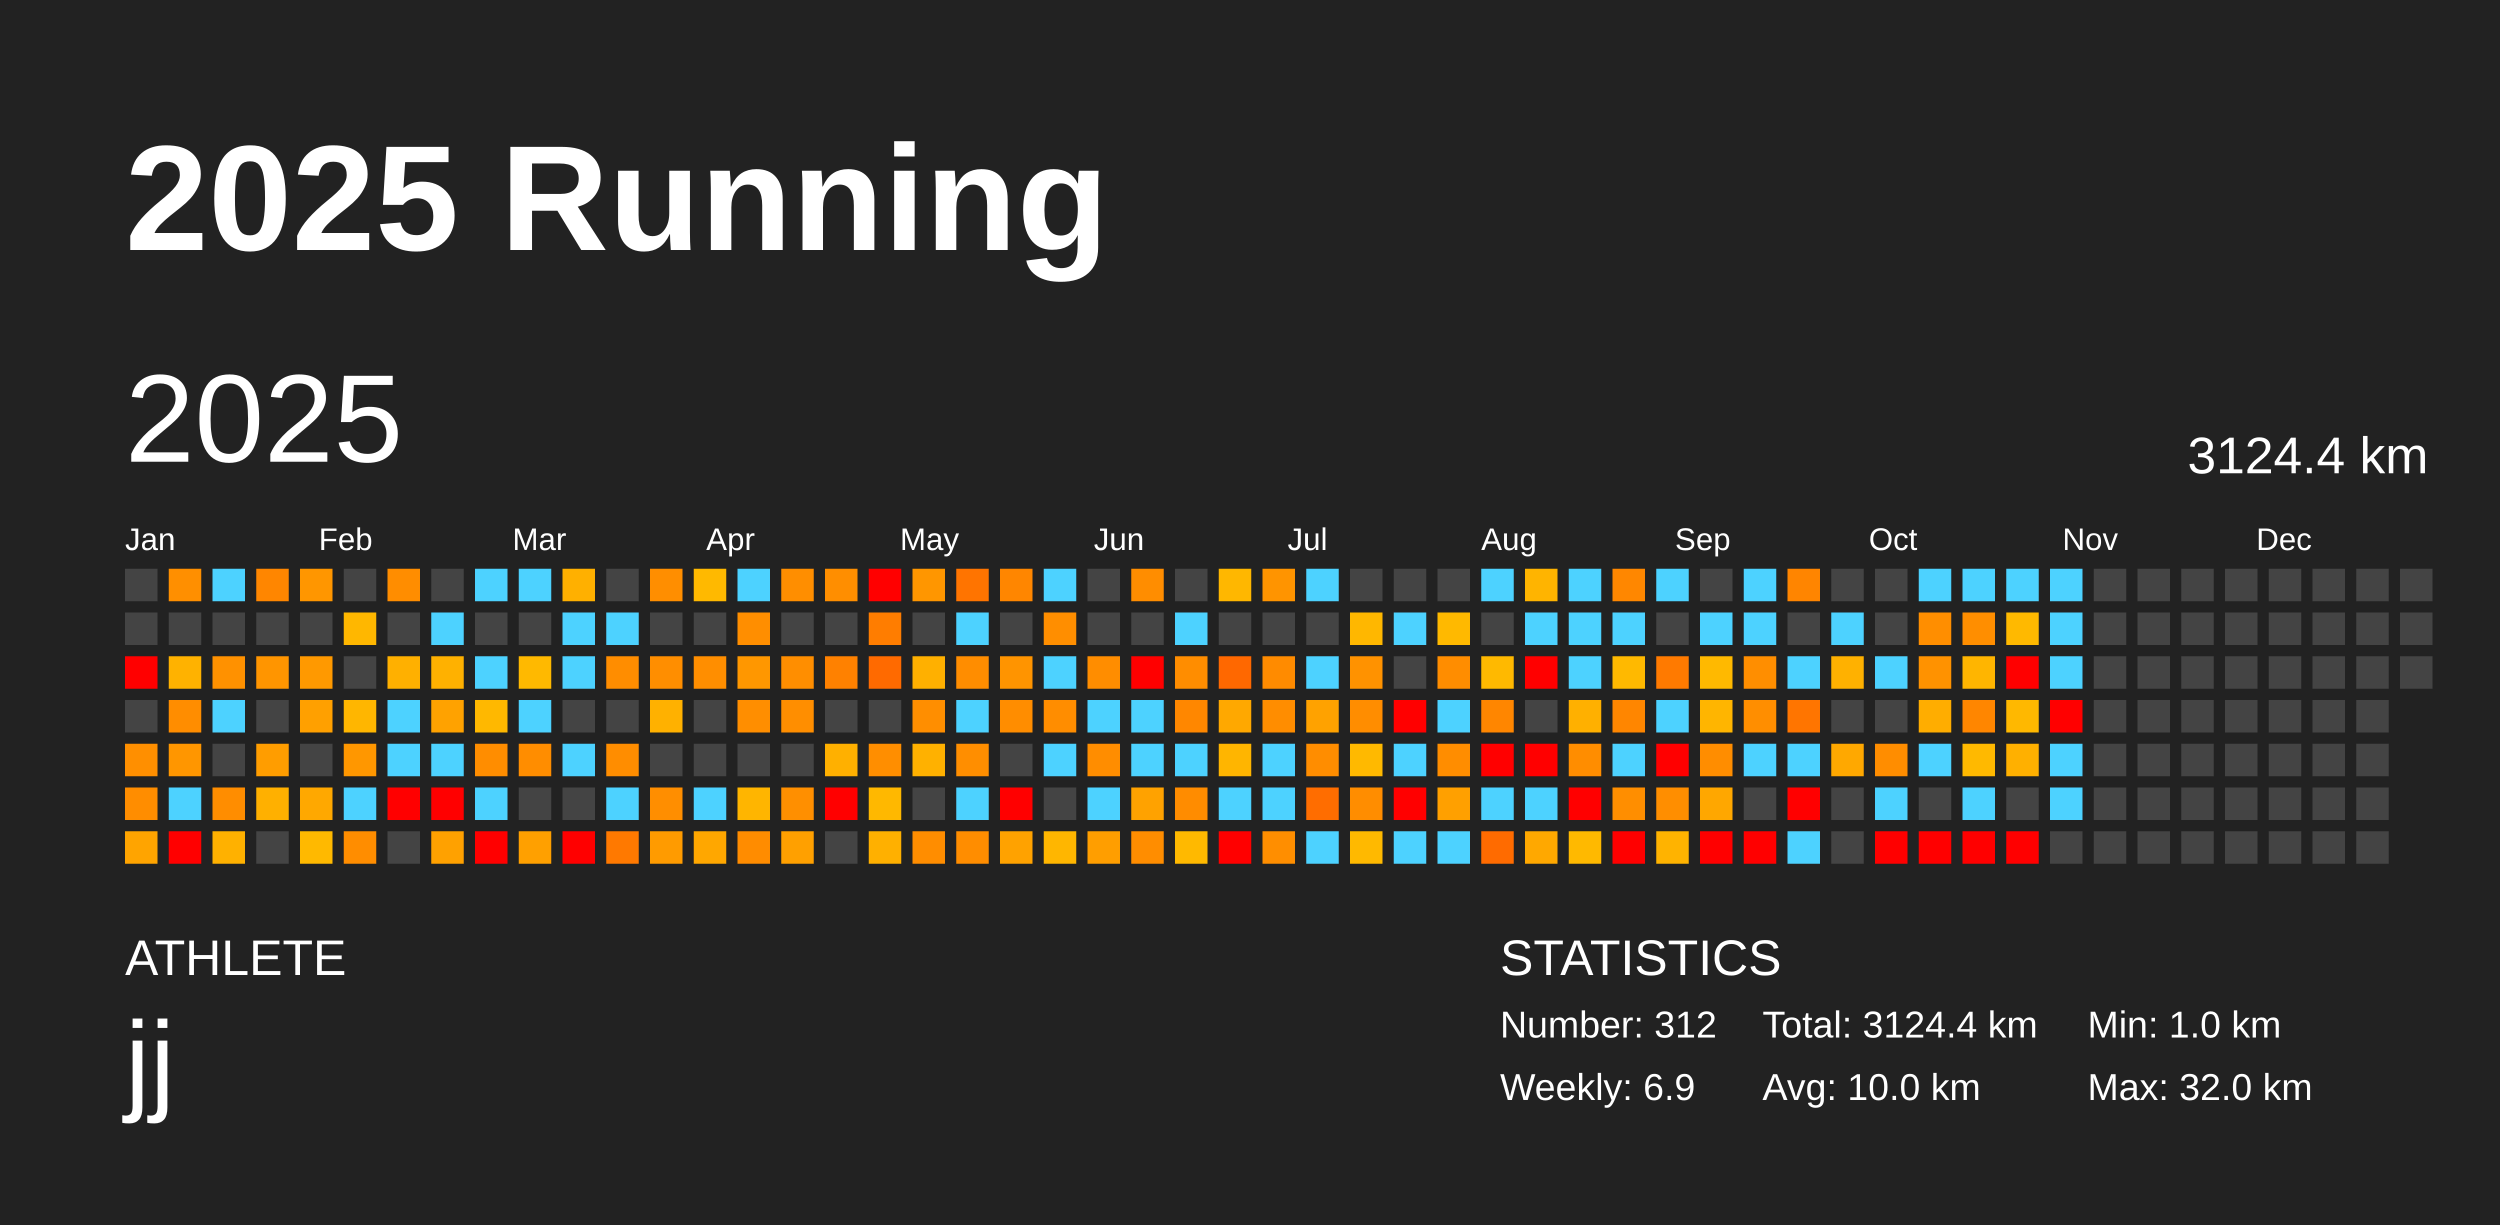
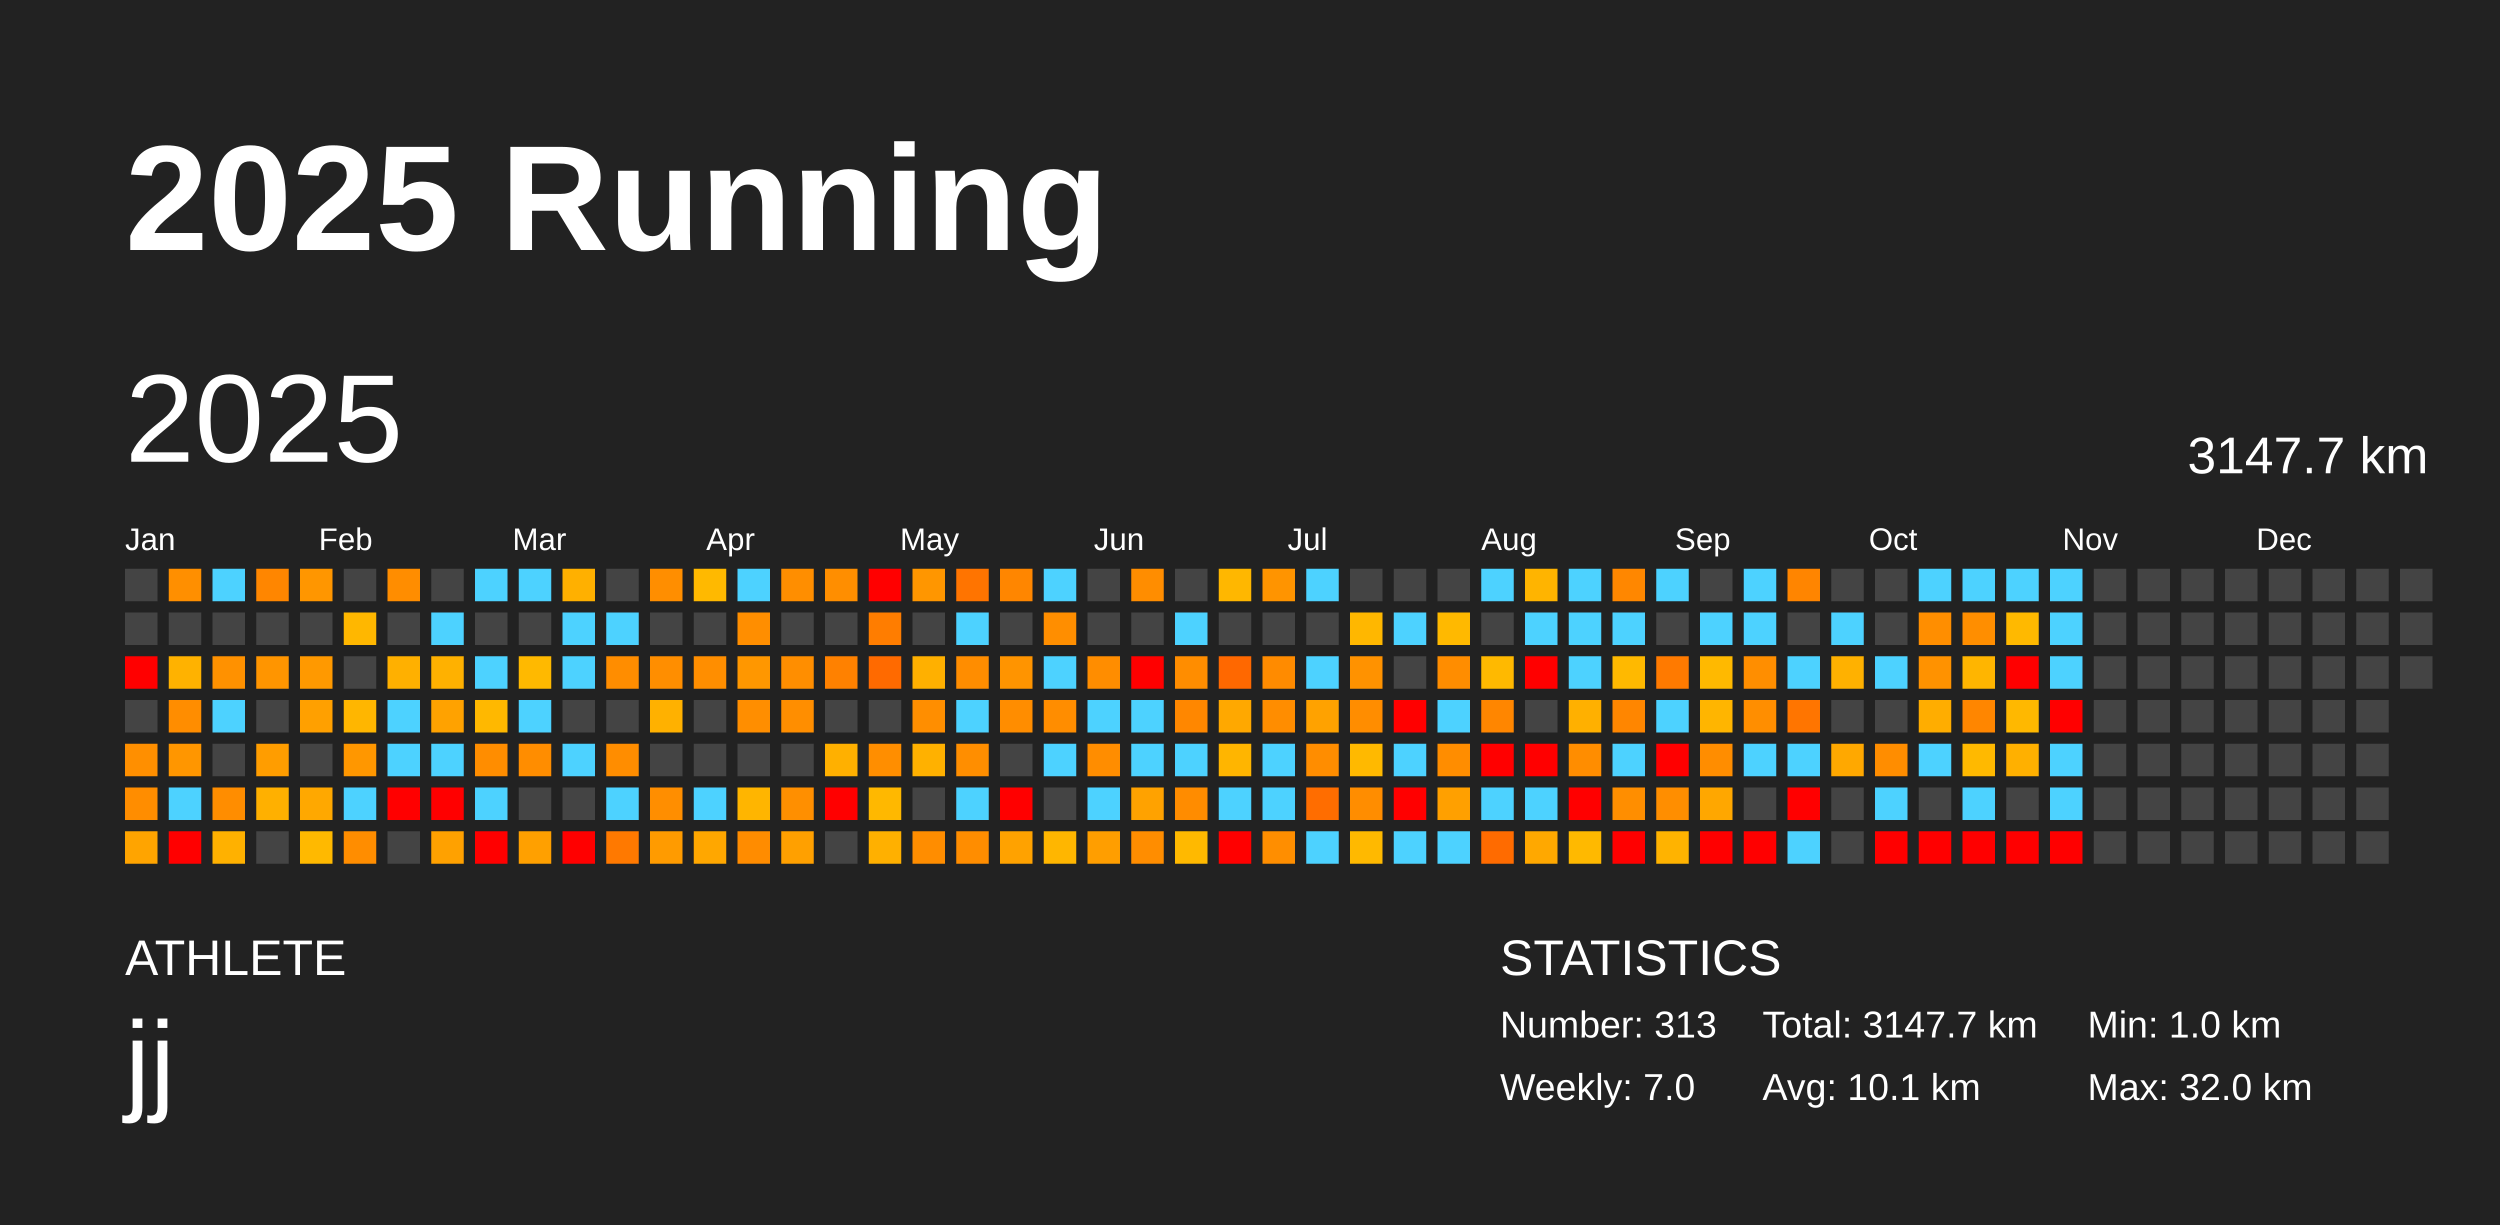
<svg xmlns="http://www.w3.org/2000/svg" baseProfile="full" height="98mm" version="1.1" viewBox="0,0,200,98" width="200mm">
  <defs />
  <rect fill="#222222" height="98" width="200" x="0" y="0" />
  <text fill="#FFFFFF" style="font-size:12px; font-family:Arial; font-weight:bold;" x="10" y="20">2025 Running</text>
  <text fill="#FFFFFF" style="font-size:4px; font-family:Arial" x="10" y="78">ATHLETE</text>
  <text fill="#FFFFFF" style="font-size:9px; font-family:Arial" x="10" y="88">jj</text>
  <text fill="#FFFFFF" style="font-size:4px; font-family:Arial" x="120" y="78">STATISTICS</text>
-   <text fill="#FFFFFF" style="font-size:3px; font-family:Arial" x="120" y="83">Number: 312</text>
-   <text fill="#FFFFFF" style="font-size:3px; font-family:Arial" x="120" y="88">Weekly: 6.9</text>
-   <text fill="#FFFFFF" style="font-size:3px; font-family:Arial" x="141" y="83">Total: 3124.4 km</text>
-   <text fill="#FFFFFF" style="font-size:3px; font-family:Arial" x="141" y="88">Avg: 10.0 km</text>
+   <text fill="#FFFFFF" style="font-size:3px; font-family:Arial" x="120" y="83">Number: 313</text>
+   <text fill="#FFFFFF" style="font-size:3px; font-family:Arial" x="120" y="88">Weekly: 7.0</text>
+   <text fill="#FFFFFF" style="font-size:3px; font-family:Arial" x="141" y="83">Total: 3147.7 km</text>
+   <text fill="#FFFFFF" style="font-size:3px; font-family:Arial" x="141" y="88">Avg: 10.1 km</text>
  <text fill="#FFFFFF" style="font-size:3px; font-family:Arial" x="167" y="83">Min: 1.0 km</text>
  <text fill="#FFFFFF" style="font-size:3px; font-family:Arial" x="167" y="88">Max: 32.0 km</text>
  <text dominant-baseline="hanging" fill="#FFFFFF" style="font-size:10.0px; font-family:Arial;" x="10" y="30">2025</text>
-   <text dominant-baseline="hanging" fill="#FFFFFF" style="font-size:4.125px; font-family:Arial;" x="175" y="35">3124.4 km</text>
+   <text dominant-baseline="hanging" fill="#FFFFFF" style="font-size:4.125px; font-family:Arial;" x="175" y="35">3147.7 km</text>
  <text fill="#FFFFFF" style="font-size:2.5px; font-family:Arial" x="10.0" y="44">Jan</text>
  <text fill="#FFFFFF" style="font-size:2.5px; font-family:Arial" x="25.5" y="44">Feb</text>
  <text fill="#FFFFFF" style="font-size:2.5px; font-family:Arial" x="41.0" y="44">Mar</text>
  <text fill="#FFFFFF" style="font-size:2.5px; font-family:Arial" x="56.5" y="44">Apr</text>
  <text fill="#FFFFFF" style="font-size:2.5px; font-family:Arial" x="72.0" y="44">May</text>
  <text fill="#FFFFFF" style="font-size:2.5px; font-family:Arial" x="87.5" y="44">Jun</text>
  <text fill="#FFFFFF" style="font-size:2.5px; font-family:Arial" x="103.0" y="44">Jul</text>
  <text fill="#FFFFFF" style="font-size:2.5px; font-family:Arial" x="118.5" y="44">Aug</text>
  <text fill="#FFFFFF" style="font-size:2.5px; font-family:Arial" x="134.0" y="44">Sep</text>
  <text fill="#FFFFFF" style="font-size:2.5px; font-family:Arial" x="149.5" y="44">Oct</text>
  <text fill="#FFFFFF" style="font-size:2.5px; font-family:Arial" x="165.0" y="44">Nov</text>
  <text fill="#FFFFFF" style="font-size:2.5px; font-family:Arial" x="180.5" y="44">Dec</text>
  <rect fill="#444444" height="2.6" width="2.6" x="10.0" y="45.5" />
  <rect fill="#444444" height="2.6" width="2.6" x="10.0" y="49.0" />
  <rect fill="red" height="2.6" width="2.6" x="10.0" y="52.5" />
  <rect fill="#444444" height="2.6" width="2.6" x="10.0" y="56.0" />
  <rect fill="#ff8f00" height="2.6" width="2.6" x="10.0" y="59.5" />
  <rect fill="#ff8d00" height="2.6" width="2.6" x="10.0" y="63.0" />
  <rect fill="#ffa400" height="2.6" width="2.6" x="10.0" y="66.5" />
  <rect fill="#ff8f00" height="2.6" width="2.6" x="13.5" y="45.5" />
  <rect fill="#444444" height="2.6" width="2.6" x="13.5" y="49.0" />
  <rect fill="#ffb200" height="2.6" width="2.6" x="13.5" y="52.5" />
  <rect fill="#ff8d00" height="2.6" width="2.6" x="13.5" y="56.0" />
  <rect fill="#ff9600" height="2.6" width="2.6" x="13.5" y="59.5" />
  <rect fill="#4dd2ff" height="2.6" width="2.6" x="13.5" y="63.0" />
  <rect fill="red" height="2.6" width="2.6" x="13.5" y="66.5" />
  <rect fill="#4dd2ff" height="2.6" width="2.6" x="17.0" y="45.5" />
  <rect fill="#444444" height="2.6" width="2.6" x="17.0" y="49.0" />
  <rect fill="#ff9100" height="2.6" width="2.6" x="17.0" y="52.5" />
  <rect fill="#4dd2ff" height="2.6" width="2.6" x="17.0" y="56.0" />
  <rect fill="#444444" height="2.6" width="2.6" x="17.0" y="59.5" />
  <rect fill="#ff8d00" height="2.6" width="2.6" x="17.0" y="63.0" />
  <rect fill="#ffb100" height="2.6" width="2.6" x="17.0" y="66.5" />
  <rect fill="#ff8600" height="2.6" width="2.6" x="20.5" y="45.5" />
  <rect fill="#444444" height="2.6" width="2.6" x="20.5" y="49.0" />
  <rect fill="#ff9500" height="2.6" width="2.6" x="20.5" y="52.5" />
  <rect fill="#444444" height="2.6" width="2.6" x="20.5" y="56.0" />
  <rect fill="#ff9d00" height="2.6" width="2.6" x="20.5" y="59.5" />
  <rect fill="#ffb000" height="2.6" width="2.6" x="20.5" y="63.0" />
  <rect fill="#444444" height="2.6" width="2.6" x="20.5" y="66.5" />
  <rect fill="#ff9600" height="2.6" width="2.6" x="24.0" y="45.5" />
  <rect fill="#444444" height="2.6" width="2.6" x="24.0" y="49.0" />
  <rect fill="#ff9900" height="2.6" width="2.6" x="24.0" y="52.5" />
  <rect fill="#ffa000" height="2.6" width="2.6" x="24.0" y="56.0" />
  <rect fill="#444444" height="2.6" width="2.6" x="24.0" y="59.5" />
  <rect fill="#ffa800" height="2.6" width="2.6" x="24.0" y="63.0" />
  <rect fill="#ffb900" height="2.6" width="2.6" x="24.0" y="66.5" />
  <rect fill="#444444" height="2.6" width="2.6" x="27.5" y="45.5" />
  <rect fill="#ffb700" height="2.6" width="2.6" x="27.5" y="49.0" />
  <rect fill="#444444" height="2.6" width="2.6" x="27.5" y="52.5" />
  <rect fill="#ffb600" height="2.6" width="2.6" x="27.5" y="56.0" />
  <rect fill="#ff9700" height="2.6" width="2.6" x="27.5" y="59.5" />
  <rect fill="#4dd2ff" height="2.6" width="2.6" x="27.5" y="63.0" />
  <rect fill="#ff8d00" height="2.6" width="2.6" x="27.5" y="66.5" />
  <rect fill="#ff8d00" height="2.6" width="2.6" x="31.0" y="45.5" />
  <rect fill="#444444" height="2.6" width="2.6" x="31.0" y="49.0" />
  <rect fill="#ffb000" height="2.6" width="2.6" x="31.0" y="52.5" />
  <rect fill="#4dd2ff" height="2.6" width="2.6" x="31.0" y="56.0" />
  <rect fill="#4dd2ff" height="2.6" width="2.6" x="31.0" y="59.5" />
  <rect fill="red" height="2.6" width="2.6" x="31.0" y="63.0" />
  <rect fill="#444444" height="2.6" width="2.6" x="31.0" y="66.5" />
  <rect fill="#444444" height="2.6" width="2.6" x="34.5" y="45.5" />
  <rect fill="#4dd2ff" height="2.6" width="2.6" x="34.5" y="49.0" />
  <rect fill="#ffb100" height="2.6" width="2.6" x="34.5" y="52.5" />
  <rect fill="#ffa200" height="2.6" width="2.6" x="34.5" y="56.0" />
  <rect fill="#4dd2ff" height="2.6" width="2.6" x="34.5" y="59.5" />
  <rect fill="red" height="2.6" width="2.6" x="34.5" y="63.0" />
  <rect fill="#ffa100" height="2.6" width="2.6" x="34.5" y="66.5" />
  <rect fill="#4dd2ff" height="2.6" width="2.6" x="38.0" y="45.5" />
  <rect fill="#444444" height="2.6" width="2.6" x="38.0" y="49.0" />
  <rect fill="#4dd2ff" height="2.6" width="2.6" x="38.0" y="52.5" />
  <rect fill="#ffb800" height="2.6" width="2.6" x="38.0" y="56.0" />
  <rect fill="#ff8d00" height="2.6" width="2.6" x="38.0" y="59.5" />
  <rect fill="#4dd2ff" height="2.6" width="2.6" x="38.0" y="63.0" />
  <rect fill="red" height="2.6" width="2.6" x="38.0" y="66.5" />
  <rect fill="#4dd2ff" height="2.6" width="2.6" x="41.5" y="45.5" />
  <rect fill="#444444" height="2.6" width="2.6" x="41.5" y="49.0" />
  <rect fill="#ffb900" height="2.6" width="2.6" x="41.5" y="52.5" />
  <rect fill="#4dd2ff" height="2.6" width="2.6" x="41.5" y="56.0" />
  <rect fill="#ff8d00" height="2.6" width="2.6" x="41.5" y="59.5" />
  <rect fill="#444444" height="2.6" width="2.6" x="41.5" y="63.0" />
  <rect fill="#ffa000" height="2.6" width="2.6" x="41.5" y="66.5" />
  <rect fill="#ffb000" height="2.6" width="2.6" x="45.0" y="45.5" />
  <rect fill="#4dd2ff" height="2.6" width="2.6" x="45.0" y="49.0" />
  <rect fill="#4dd2ff" height="2.6" width="2.6" x="45.0" y="52.5" />
  <rect fill="#444444" height="2.6" width="2.6" x="45.0" y="56.0" />
  <rect fill="#4dd2ff" height="2.6" width="2.6" x="45.0" y="59.5" />
  <rect fill="#444444" height="2.6" width="2.6" x="45.0" y="63.0" />
  <rect fill="red" height="2.6" width="2.6" x="45.0" y="66.5" />
  <rect fill="#444444" height="2.6" width="2.6" x="48.5" y="45.5" />
  <rect fill="#4dd2ff" height="2.6" width="2.6" x="48.5" y="49.0" />
  <rect fill="#ff8d00" height="2.6" width="2.6" x="48.5" y="52.5" />
  <rect fill="#444444" height="2.6" width="2.6" x="48.5" y="56.0" />
  <rect fill="#ff8d00" height="2.6" width="2.6" x="48.5" y="59.5" />
  <rect fill="#4dd2ff" height="2.6" width="2.6" x="48.5" y="63.0" />
  <rect fill="#ff7900" height="2.6" width="2.6" x="48.5" y="66.5" />
  <rect fill="#ff8e00" height="2.6" width="2.6" x="52.0" y="45.5" />
  <rect fill="#444444" height="2.6" width="2.6" x="52.0" y="49.0" />
  <rect fill="#ff8e00" height="2.6" width="2.6" x="52.0" y="52.5" />
  <rect fill="#ffb100" height="2.6" width="2.6" x="52.0" y="56.0" />
  <rect fill="#444444" height="2.6" width="2.6" x="52.0" y="59.5" />
  <rect fill="#ff8e00" height="2.6" width="2.6" x="52.0" y="63.0" />
  <rect fill="#ff9b00" height="2.6" width="2.6" x="52.0" y="66.5" />
  <rect fill="#ffb900" height="2.6" width="2.6" x="55.5" y="45.5" />
  <rect fill="#444444" height="2.6" width="2.6" x="55.5" y="49.0" />
  <rect fill="#ff8e00" height="2.6" width="2.6" x="55.5" y="52.5" />
  <rect fill="#444444" height="2.6" width="2.6" x="55.5" y="56.0" />
  <rect fill="#444444" height="2.6" width="2.6" x="55.5" y="59.5" />
  <rect fill="#4dd2ff" height="2.6" width="2.6" x="55.5" y="63.0" />
  <rect fill="#ffa700" height="2.6" width="2.6" x="55.5" y="66.5" />
  <rect fill="#4dd2ff" height="2.6" width="2.6" x="59.0" y="45.5" />
  <rect fill="#ff8e00" height="2.6" width="2.6" x="59.0" y="49.0" />
  <rect fill="#ff9700" height="2.6" width="2.6" x="59.0" y="52.5" />
  <rect fill="#ff8e00" height="2.6" width="2.6" x="59.0" y="56.0" />
  <rect fill="#444444" height="2.6" width="2.6" x="59.0" y="59.5" />
  <rect fill="#ffb500" height="2.6" width="2.6" x="59.0" y="63.0" />
  <rect fill="#ff8c00" height="2.6" width="2.6" x="59.0" y="66.5" />
  <rect fill="#ff8e00" height="2.6" width="2.6" x="62.5" y="45.5" />
  <rect fill="#444444" height="2.6" width="2.6" x="62.5" y="49.0" />
  <rect fill="#ff8e00" height="2.6" width="2.6" x="62.5" y="52.5" />
  <rect fill="#ff8e00" height="2.6" width="2.6" x="62.5" y="56.0" />
  <rect fill="#444444" height="2.6" width="2.6" x="62.5" y="59.5" />
  <rect fill="#ff8f00" height="2.6" width="2.6" x="62.5" y="63.0" />
  <rect fill="#ffa000" height="2.6" width="2.6" x="62.5" y="66.5" />
  <rect fill="#ff8e00" height="2.6" width="2.6" x="66.0" y="45.5" />
  <rect fill="#444444" height="2.6" width="2.6" x="66.0" y="49.0" />
  <rect fill="#ff8100" height="2.6" width="2.6" x="66.0" y="52.5" />
  <rect fill="#444444" height="2.6" width="2.6" x="66.0" y="56.0" />
  <rect fill="#ffb000" height="2.6" width="2.6" x="66.0" y="59.5" />
  <rect fill="red" height="2.6" width="2.6" x="66.0" y="63.0" />
  <rect fill="#444444" height="2.6" width="2.6" x="66.0" y="66.5" />
  <rect fill="red" height="2.6" width="2.6" x="69.5" y="45.5" />
  <rect fill="#ff7d00" height="2.6" width="2.6" x="69.5" y="49.0" />
  <rect fill="#ff6a00" height="2.6" width="2.6" x="69.5" y="52.5" />
  <rect fill="#444444" height="2.6" width="2.6" x="69.5" y="56.0" />
  <rect fill="#ff8e00" height="2.6" width="2.6" x="69.5" y="59.5" />
  <rect fill="#ffb800" height="2.6" width="2.6" x="69.5" y="63.0" />
  <rect fill="#ffb000" height="2.6" width="2.6" x="69.5" y="66.5" />
  <rect fill="#ff9600" height="2.6" width="2.6" x="73.0" y="45.5" />
  <rect fill="#444444" height="2.6" width="2.6" x="73.0" y="49.0" />
  <rect fill="#ffb000" height="2.6" width="2.6" x="73.0" y="52.5" />
  <rect fill="#ff8e00" height="2.6" width="2.6" x="73.0" y="56.0" />
  <rect fill="#ffb100" height="2.6" width="2.6" x="73.0" y="59.5" />
  <rect fill="#444444" height="2.6" width="2.6" x="73.0" y="63.0" />
  <rect fill="#ff8d00" height="2.6" width="2.6" x="73.0" y="66.5" />
  <rect fill="#ff7400" height="2.6" width="2.6" x="76.5" y="45.5" />
  <rect fill="#4dd2ff" height="2.6" width="2.6" x="76.5" y="49.0" />
  <rect fill="#ff8d00" height="2.6" width="2.6" x="76.5" y="52.5" />
  <rect fill="#4dd2ff" height="2.6" width="2.6" x="76.5" y="56.0" />
  <rect fill="#ff8e00" height="2.6" width="2.6" x="76.5" y="59.5" />
  <rect fill="#4dd2ff" height="2.6" width="2.6" x="76.5" y="63.0" />
  <rect fill="#ff8d00" height="2.6" width="2.6" x="76.5" y="66.5" />
  <rect fill="#ff8600" height="2.6" width="2.6" x="80.0" y="45.5" />
  <rect fill="#444444" height="2.6" width="2.6" x="80.0" y="49.0" />
  <rect fill="#ff9400" height="2.6" width="2.6" x="80.0" y="52.5" />
  <rect fill="#ff8d00" height="2.6" width="2.6" x="80.0" y="56.0" />
  <rect fill="#444444" height="2.6" width="2.6" x="80.0" y="59.5" />
  <rect fill="red" height="2.6" width="2.6" x="80.0" y="63.0" />
  <rect fill="#ffa200" height="2.6" width="2.6" x="80.0" y="66.5" />
  <rect fill="#4dd2ff" height="2.6" width="2.6" x="83.5" y="45.5" />
  <rect fill="#ff8e00" height="2.6" width="2.6" x="83.5" y="49.0" />
  <rect fill="#4dd2ff" height="2.6" width="2.6" x="83.5" y="52.5" />
  <rect fill="#ff8d00" height="2.6" width="2.6" x="83.5" y="56.0" />
  <rect fill="#4dd2ff" height="2.6" width="2.6" x="83.5" y="59.5" />
  <rect fill="#444444" height="2.6" width="2.6" x="83.5" y="63.0" />
  <rect fill="#ffb600" height="2.6" width="2.6" x="83.5" y="66.5" />
  <rect fill="#444444" height="2.6" width="2.6" x="87.0" y="45.5" />
  <rect fill="#444444" height="2.6" width="2.6" x="87.0" y="49.0" />
  <rect fill="#ff8d00" height="2.6" width="2.6" x="87.0" y="52.5" />
  <rect fill="#4dd2ff" height="2.6" width="2.6" x="87.0" y="56.0" />
  <rect fill="#ff8d00" height="2.6" width="2.6" x="87.0" y="59.5" />
  <rect fill="#4dd2ff" height="2.6" width="2.6" x="87.0" y="63.0" />
  <rect fill="#ff9e00" height="2.6" width="2.6" x="87.0" y="66.5" />
  <rect fill="#ff8d00" height="2.6" width="2.6" x="90.5" y="45.5" />
  <rect fill="#444444" height="2.6" width="2.6" x="90.5" y="49.0" />
  <rect fill="red" height="2.6" width="2.6" x="90.5" y="52.5" />
  <rect fill="#4dd2ff" height="2.6" width="2.6" x="90.5" y="56.0" />
  <rect fill="#4dd2ff" height="2.6" width="2.6" x="90.5" y="59.5" />
  <rect fill="#ffa200" height="2.6" width="2.6" x="90.5" y="63.0" />
  <rect fill="#ff8d00" height="2.6" width="2.6" x="90.5" y="66.5" />
  <rect fill="#444444" height="2.6" width="2.6" x="94.0" y="45.5" />
  <rect fill="#4dd2ff" height="2.6" width="2.6" x="94.0" y="49.0" />
  <rect fill="#ff8d00" height="2.6" width="2.6" x="94.0" y="52.5" />
  <rect fill="#ff8700" height="2.6" width="2.6" x="94.0" y="56.0" />
  <rect fill="#4dd2ff" height="2.6" width="2.6" x="94.0" y="59.5" />
  <rect fill="#ff8c00" height="2.6" width="2.6" x="94.0" y="63.0" />
  <rect fill="#ffb900" height="2.6" width="2.6" x="94.0" y="66.5" />
  <rect fill="#ffb700" height="2.6" width="2.6" x="97.5" y="45.5" />
  <rect fill="#444444" height="2.6" width="2.6" x="97.5" y="49.0" />
  <rect fill="#ff6800" height="2.6" width="2.6" x="97.5" y="52.5" />
  <rect fill="#ffa800" height="2.6" width="2.6" x="97.5" y="56.0" />
  <rect fill="#ffb500" height="2.6" width="2.6" x="97.5" y="59.5" />
  <rect fill="#4dd2ff" height="2.6" width="2.6" x="97.5" y="63.0" />
  <rect fill="red" height="2.6" width="2.6" x="97.5" y="66.5" />
  <rect fill="#ff9400" height="2.6" width="2.6" x="101.0" y="45.5" />
  <rect fill="#444444" height="2.6" width="2.6" x="101.0" y="49.0" />
  <rect fill="#ff8b00" height="2.6" width="2.6" x="101.0" y="52.5" />
  <rect fill="#ff8d00" height="2.6" width="2.6" x="101.0" y="56.0" />
  <rect fill="#4dd2ff" height="2.6" width="2.6" x="101.0" y="59.5" />
  <rect fill="#4dd2ff" height="2.6" width="2.6" x="101.0" y="63.0" />
  <rect fill="#ff8e00" height="2.6" width="2.6" x="101.0" y="66.5" />
  <rect fill="#4dd2ff" height="2.6" width="2.6" x="104.5" y="45.5" />
  <rect fill="#444444" height="2.6" width="2.6" x="104.5" y="49.0" />
  <rect fill="#4dd2ff" height="2.6" width="2.6" x="104.5" y="52.5" />
  <rect fill="#ffa200" height="2.6" width="2.6" x="104.5" y="56.0" />
  <rect fill="#ff8d00" height="2.6" width="2.6" x="104.5" y="59.5" />
  <rect fill="#ff6d00" height="2.6" width="2.6" x="104.5" y="63.0" />
  <rect fill="#4dd2ff" height="2.6" width="2.6" x="104.5" y="66.5" />
  <rect fill="#444444" height="2.6" width="2.6" x="108.0" y="45.5" />
  <rect fill="#ffb700" height="2.6" width="2.6" x="108.0" y="49.0" />
  <rect fill="#ff9200" height="2.6" width="2.6" x="108.0" y="52.5" />
  <rect fill="#ff8d00" height="2.6" width="2.6" x="108.0" y="56.0" />
  <rect fill="#ffb900" height="2.6" width="2.6" x="108.0" y="59.5" />
  <rect fill="#ff8d00" height="2.6" width="2.6" x="108.0" y="63.0" />
  <rect fill="#ffb900" height="2.6" width="2.6" x="108.0" y="66.5" />
  <rect fill="#444444" height="2.6" width="2.6" x="111.5" y="45.5" />
  <rect fill="#4dd2ff" height="2.6" width="2.6" x="111.5" y="49.0" />
  <rect fill="#444444" height="2.6" width="2.6" x="111.5" y="52.5" />
  <rect fill="red" height="2.6" width="2.6" x="111.5" y="56.0" />
  <rect fill="#4dd2ff" height="2.6" width="2.6" x="111.5" y="59.5" />
  <rect fill="red" height="2.6" width="2.6" x="111.5" y="63.0" />
  <rect fill="#4dd2ff" height="2.6" width="2.6" x="111.5" y="66.5" />
  <rect fill="#444444" height="2.6" width="2.6" x="115.0" y="45.5" />
  <rect fill="#ffb900" height="2.6" width="2.6" x="115.0" y="49.0" />
  <rect fill="#ff8d00" height="2.6" width="2.6" x="115.0" y="52.5" />
  <rect fill="#4dd2ff" height="2.6" width="2.6" x="115.0" y="56.0" />
  <rect fill="#ff8d00" height="2.6" width="2.6" x="115.0" y="59.5" />
  <rect fill="#ffa000" height="2.6" width="2.6" x="115.0" y="63.0" />
  <rect fill="#4dd2ff" height="2.6" width="2.6" x="115.0" y="66.5" />
  <rect fill="#4dd2ff" height="2.6" width="2.6" x="118.5" y="45.5" />
  <rect fill="#444444" height="2.6" width="2.6" x="118.5" y="49.0" />
  <rect fill="#ffb900" height="2.6" width="2.6" x="118.5" y="52.5" />
  <rect fill="#ff8600" height="2.6" width="2.6" x="118.5" y="56.0" />
  <rect fill="red" height="2.6" width="2.6" x="118.5" y="59.5" />
  <rect fill="#4dd2ff" height="2.6" width="2.6" x="118.5" y="63.0" />
  <rect fill="#ff6b00" height="2.6" width="2.6" x="118.5" y="66.5" />
  <rect fill="#ffb400" height="2.6" width="2.6" x="122.0" y="45.5" />
  <rect fill="#4dd2ff" height="2.6" width="2.6" x="122.0" y="49.0" />
  <rect fill="red" height="2.6" width="2.6" x="122.0" y="52.5" />
  <rect fill="#444444" height="2.6" width="2.6" x="122.0" y="56.0" />
  <rect fill="red" height="2.6" width="2.6" x="122.0" y="59.5" />
  <rect fill="#4dd2ff" height="2.6" width="2.6" x="122.0" y="63.0" />
  <rect fill="#ffa800" height="2.6" width="2.6" x="122.0" y="66.5" />
  <rect fill="#4dd2ff" height="2.6" width="2.6" x="125.5" y="45.5" />
  <rect fill="#4dd2ff" height="2.6" width="2.6" x="125.5" y="49.0" />
  <rect fill="#4dd2ff" height="2.6" width="2.6" x="125.5" y="52.5" />
  <rect fill="#ffb000" height="2.6" width="2.6" x="125.5" y="56.0" />
  <rect fill="#ff8d00" height="2.6" width="2.6" x="125.5" y="59.5" />
  <rect fill="red" height="2.6" width="2.6" x="125.5" y="63.0" />
  <rect fill="#ffb900" height="2.6" width="2.6" x="125.5" y="66.5" />
  <rect fill="#ff8700" height="2.6" width="2.6" x="129.0" y="45.5" />
  <rect fill="#4dd2ff" height="2.6" width="2.6" x="129.0" y="49.0" />
  <rect fill="#ffb900" height="2.6" width="2.6" x="129.0" y="52.5" />
  <rect fill="#ff8600" height="2.6" width="2.6" x="129.0" y="56.0" />
  <rect fill="#4dd2ff" height="2.6" width="2.6" x="129.0" y="59.5" />
  <rect fill="#ff8e00" height="2.6" width="2.6" x="129.0" y="63.0" />
  <rect fill="red" height="2.6" width="2.6" x="129.0" y="66.5" />
  <rect fill="#4dd2ff" height="2.6" width="2.6" x="132.5" y="45.5" />
  <rect fill="#444444" height="2.6" width="2.6" x="132.5" y="49.0" />
  <rect fill="#ff7a00" height="2.6" width="2.6" x="132.5" y="52.5" />
  <rect fill="#4dd2ff" height="2.6" width="2.6" x="132.5" y="56.0" />
  <rect fill="red" height="2.6" width="2.6" x="132.5" y="59.5" />
  <rect fill="#ff8e00" height="2.6" width="2.6" x="132.5" y="63.0" />
  <rect fill="#ffb300" height="2.6" width="2.6" x="132.5" y="66.5" />
  <rect fill="#444444" height="2.6" width="2.6" x="136.0" y="45.5" />
  <rect fill="#4dd2ff" height="2.6" width="2.6" x="136.0" y="49.0" />
  <rect fill="#ffb900" height="2.6" width="2.6" x="136.0" y="52.5" />
  <rect fill="#ffb500" height="2.6" width="2.6" x="136.0" y="56.0" />
  <rect fill="#ff8d00" height="2.6" width="2.6" x="136.0" y="59.5" />
  <rect fill="#ffa700" height="2.6" width="2.6" x="136.0" y="63.0" />
  <rect fill="red" height="2.6" width="2.6" x="136.0" y="66.5" />
  <rect fill="#4dd2ff" height="2.6" width="2.6" x="139.5" y="45.5" />
  <rect fill="#4dd2ff" height="2.6" width="2.6" x="139.5" y="49.0" />
  <rect fill="#ff8e00" height="2.6" width="2.6" x="139.5" y="52.5" />
  <rect fill="#ff8e00" height="2.6" width="2.6" x="139.5" y="56.0" />
  <rect fill="#4dd2ff" height="2.6" width="2.6" x="139.5" y="59.5" />
  <rect fill="#444444" height="2.6" width="2.6" x="139.5" y="63.0" />
  <rect fill="red" height="2.6" width="2.6" x="139.5" y="66.5" />
  <rect fill="#ff8500" height="2.6" width="2.6" x="143.0" y="45.5" />
  <rect fill="#444444" height="2.6" width="2.6" x="143.0" y="49.0" />
  <rect fill="#4dd2ff" height="2.6" width="2.6" x="143.0" y="52.5" />
  <rect fill="#ff7500" height="2.6" width="2.6" x="143.0" y="56.0" />
  <rect fill="#4dd2ff" height="2.6" width="2.6" x="143.0" y="59.5" />
  <rect fill="red" height="2.6" width="2.6" x="143.0" y="63.0" />
  <rect fill="#4dd2ff" height="2.6" width="2.6" x="143.0" y="66.5" />
  <rect fill="#444444" height="2.6" width="2.6" x="146.5" y="45.5" />
  <rect fill="#4dd2ff" height="2.6" width="2.6" x="146.5" y="49.0" />
  <rect fill="#ffb100" height="2.6" width="2.6" x="146.5" y="52.5" />
  <rect fill="#444444" height="2.6" width="2.6" x="146.5" y="56.0" />
  <rect fill="#ffa800" height="2.6" width="2.6" x="146.5" y="59.5" />
  <rect fill="#444444" height="2.6" width="2.6" x="146.5" y="63.0" />
  <rect fill="#444444" height="2.6" width="2.6" x="146.5" y="66.5" />
  <rect fill="#444444" height="2.6" width="2.6" x="150.0" y="45.5" />
  <rect fill="#444444" height="2.6" width="2.6" x="150.0" y="49.0" />
  <rect fill="#4dd2ff" height="2.6" width="2.6" x="150.0" y="52.5" />
  <rect fill="#444444" height="2.6" width="2.6" x="150.0" y="56.0" />
  <rect fill="#ff8d00" height="2.6" width="2.6" x="150.0" y="59.5" />
  <rect fill="#4dd2ff" height="2.6" width="2.6" x="150.0" y="63.0" />
  <rect fill="red" height="2.6" width="2.6" x="150.0" y="66.5" />
  <rect fill="#4dd2ff" height="2.6" width="2.6" x="153.5" y="45.5" />
  <rect fill="#ff8e00" height="2.6" width="2.6" x="153.5" y="49.0" />
  <rect fill="#ff9200" height="2.6" width="2.6" x="153.5" y="52.5" />
  <rect fill="#ffad00" height="2.6" width="2.6" x="153.5" y="56.0" />
  <rect fill="#4dd2ff" height="2.6" width="2.6" x="153.5" y="59.5" />
  <rect fill="#444444" height="2.6" width="2.6" x="153.5" y="63.0" />
  <rect fill="red" height="2.6" width="2.6" x="153.5" y="66.5" />
  <rect fill="#4dd2ff" height="2.6" width="2.6" x="157.0" y="45.5" />
  <rect fill="#ff8e00" height="2.6" width="2.6" x="157.0" y="49.0" />
  <rect fill="#ffb500" height="2.6" width="2.6" x="157.0" y="52.5" />
  <rect fill="#ff8600" height="2.6" width="2.6" x="157.0" y="56.0" />
  <rect fill="#ffb900" height="2.6" width="2.6" x="157.0" y="59.5" />
  <rect fill="#4dd2ff" height="2.6" width="2.6" x="157.0" y="63.0" />
  <rect fill="red" height="2.6" width="2.6" x="157.0" y="66.5" />
  <rect fill="#4dd2ff" height="2.6" width="2.6" x="160.5" y="45.5" />
  <rect fill="#ffb900" height="2.6" width="2.6" x="160.5" y="49.0" />
  <rect fill="red" height="2.6" width="2.6" x="160.5" y="52.5" />
  <rect fill="#ffb800" height="2.6" width="2.6" x="160.5" y="56.0" />
  <rect fill="#ffb000" height="2.6" width="2.6" x="160.5" y="59.5" />
  <rect fill="#444444" height="2.6" width="2.6" x="160.5" y="63.0" />
  <rect fill="red" height="2.6" width="2.6" x="160.5" y="66.5" />
  <rect fill="#4dd2ff" height="2.6" width="2.6" x="164.0" y="45.5" />
  <rect fill="#4dd2ff" height="2.6" width="2.6" x="164.0" y="49.0" />
  <rect fill="#4dd2ff" height="2.6" width="2.6" x="164.0" y="52.5" />
  <rect fill="red" height="2.6" width="2.6" x="164.0" y="56.0" />
  <rect fill="#4dd2ff" height="2.6" width="2.6" x="164.0" y="59.5" />
  <rect fill="#4dd2ff" height="2.6" width="2.6" x="164.0" y="63.0" />
-   <rect fill="#444444" height="2.6" width="2.6" x="164.0" y="66.5" />
+   <rect fill="red" height="2.6" width="2.6" x="164.0" y="66.5" />
  <rect fill="#444444" height="2.6" width="2.6" x="167.5" y="45.5" />
  <rect fill="#444444" height="2.6" width="2.6" x="167.5" y="49.0" />
  <rect fill="#444444" height="2.6" width="2.6" x="167.5" y="52.5" />
  <rect fill="#444444" height="2.6" width="2.6" x="167.5" y="56.0" />
  <rect fill="#444444" height="2.6" width="2.6" x="167.5" y="59.5" />
  <rect fill="#444444" height="2.6" width="2.6" x="167.5" y="63.0" />
  <rect fill="#444444" height="2.6" width="2.6" x="167.5" y="66.5" />
  <rect fill="#444444" height="2.6" width="2.6" x="171.0" y="45.5" />
  <rect fill="#444444" height="2.6" width="2.6" x="171.0" y="49.0" />
  <rect fill="#444444" height="2.6" width="2.6" x="171.0" y="52.5" />
  <rect fill="#444444" height="2.6" width="2.6" x="171.0" y="56.0" />
  <rect fill="#444444" height="2.6" width="2.6" x="171.0" y="59.5" />
  <rect fill="#444444" height="2.6" width="2.6" x="171.0" y="63.0" />
  <rect fill="#444444" height="2.6" width="2.6" x="171.0" y="66.5" />
  <rect fill="#444444" height="2.6" width="2.6" x="174.5" y="45.5" />
  <rect fill="#444444" height="2.6" width="2.6" x="174.5" y="49.0" />
  <rect fill="#444444" height="2.6" width="2.6" x="174.5" y="52.5" />
  <rect fill="#444444" height="2.6" width="2.6" x="174.5" y="56.0" />
  <rect fill="#444444" height="2.6" width="2.6" x="174.5" y="59.5" />
  <rect fill="#444444" height="2.6" width="2.6" x="174.5" y="63.0" />
  <rect fill="#444444" height="2.6" width="2.6" x="174.5" y="66.5" />
  <rect fill="#444444" height="2.6" width="2.6" x="178.0" y="45.5" />
  <rect fill="#444444" height="2.6" width="2.6" x="178.0" y="49.0" />
  <rect fill="#444444" height="2.6" width="2.6" x="178.0" y="52.5" />
  <rect fill="#444444" height="2.6" width="2.6" x="178.0" y="56.0" />
  <rect fill="#444444" height="2.6" width="2.6" x="178.0" y="59.5" />
  <rect fill="#444444" height="2.6" width="2.6" x="178.0" y="63.0" />
  <rect fill="#444444" height="2.6" width="2.6" x="178.0" y="66.5" />
  <rect fill="#444444" height="2.6" width="2.6" x="181.5" y="45.5" />
  <rect fill="#444444" height="2.6" width="2.6" x="181.5" y="49.0" />
  <rect fill="#444444" height="2.6" width="2.6" x="181.5" y="52.5" />
  <rect fill="#444444" height="2.6" width="2.6" x="181.5" y="56.0" />
  <rect fill="#444444" height="2.6" width="2.6" x="181.5" y="59.5" />
  <rect fill="#444444" height="2.6" width="2.6" x="181.5" y="63.0" />
  <rect fill="#444444" height="2.6" width="2.6" x="181.5" y="66.5" />
  <rect fill="#444444" height="2.6" width="2.6" x="185.0" y="45.5" />
  <rect fill="#444444" height="2.6" width="2.6" x="185.0" y="49.0" />
  <rect fill="#444444" height="2.6" width="2.6" x="185.0" y="52.5" />
  <rect fill="#444444" height="2.6" width="2.6" x="185.0" y="56.0" />
  <rect fill="#444444" height="2.6" width="2.6" x="185.0" y="59.5" />
  <rect fill="#444444" height="2.6" width="2.6" x="185.0" y="63.0" />
  <rect fill="#444444" height="2.6" width="2.6" x="185.0" y="66.5" />
  <rect fill="#444444" height="2.6" width="2.6" x="188.5" y="45.5" />
  <rect fill="#444444" height="2.6" width="2.6" x="188.5" y="49.0" />
  <rect fill="#444444" height="2.6" width="2.6" x="188.5" y="52.5" />
  <rect fill="#444444" height="2.6" width="2.6" x="188.5" y="56.0" />
  <rect fill="#444444" height="2.6" width="2.6" x="188.5" y="59.5" />
  <rect fill="#444444" height="2.6" width="2.6" x="188.5" y="63.0" />
  <rect fill="#444444" height="2.6" width="2.6" x="188.5" y="66.5" />
  <rect fill="#444444" height="2.6" width="2.6" x="192.0" y="45.5" />
  <rect fill="#444444" height="2.6" width="2.6" x="192.0" y="49.0" />
  <rect fill="#444444" height="2.6" width="2.6" x="192.0" y="52.5" />
</svg>
